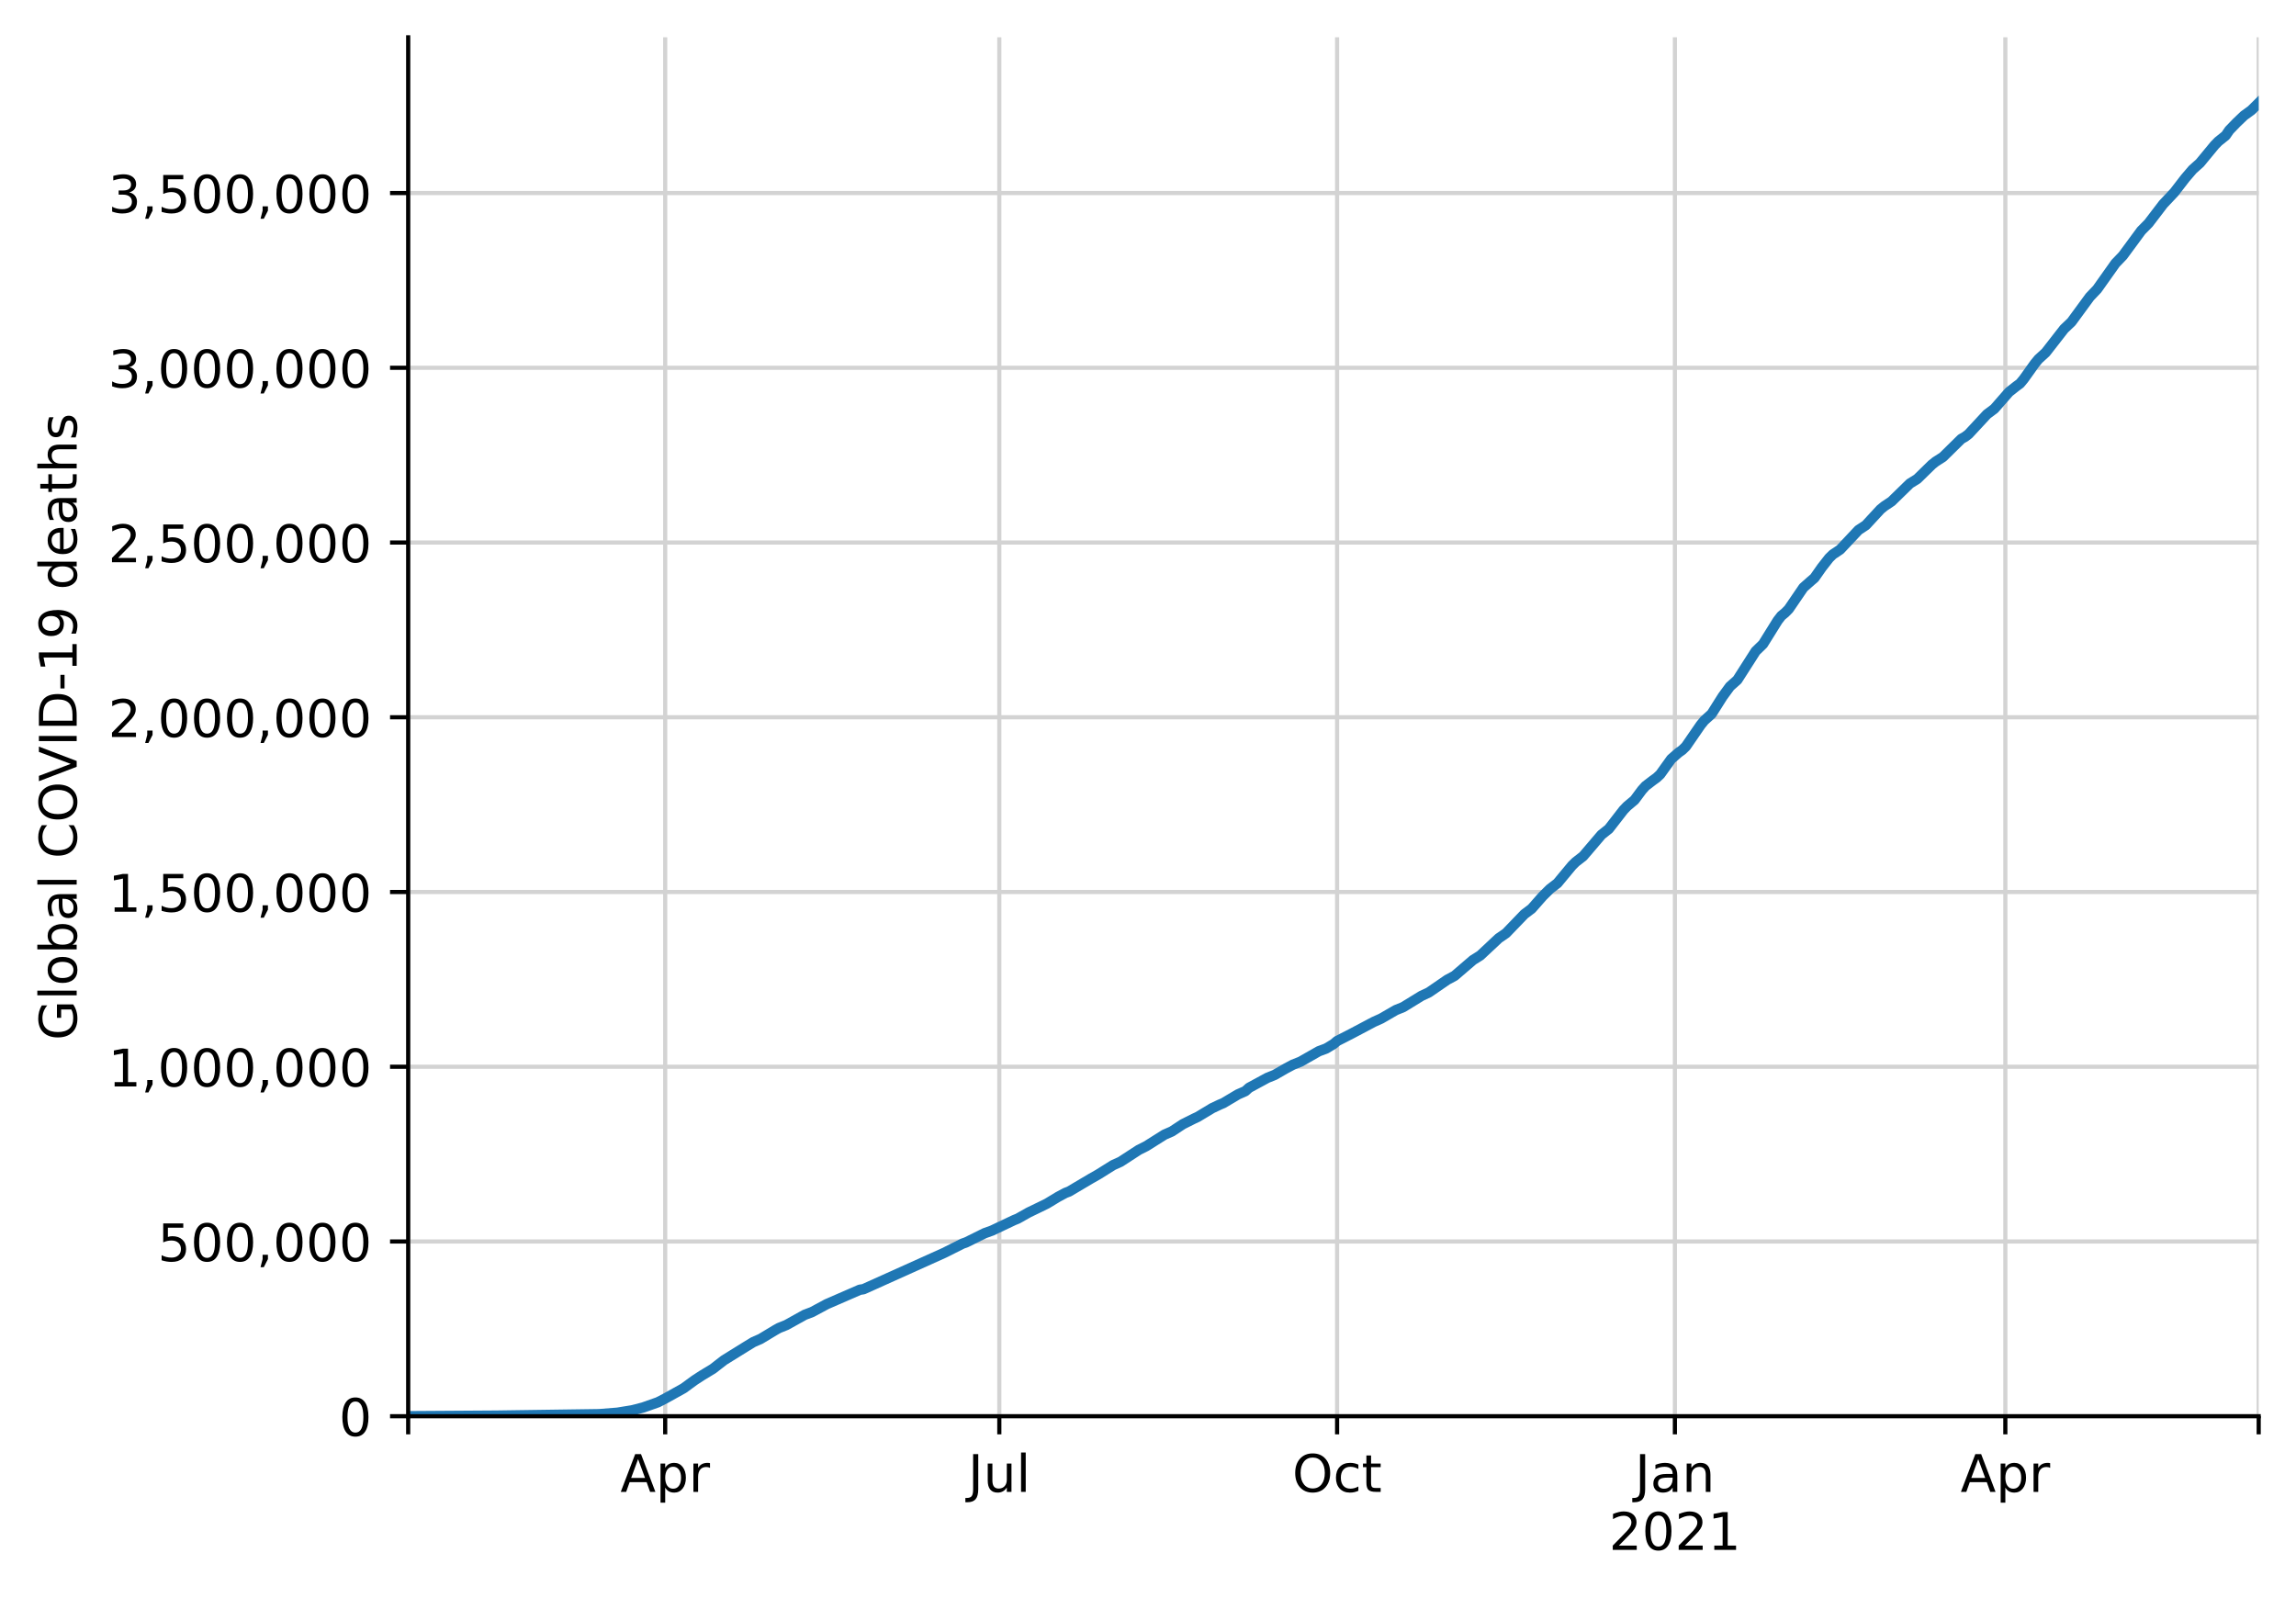
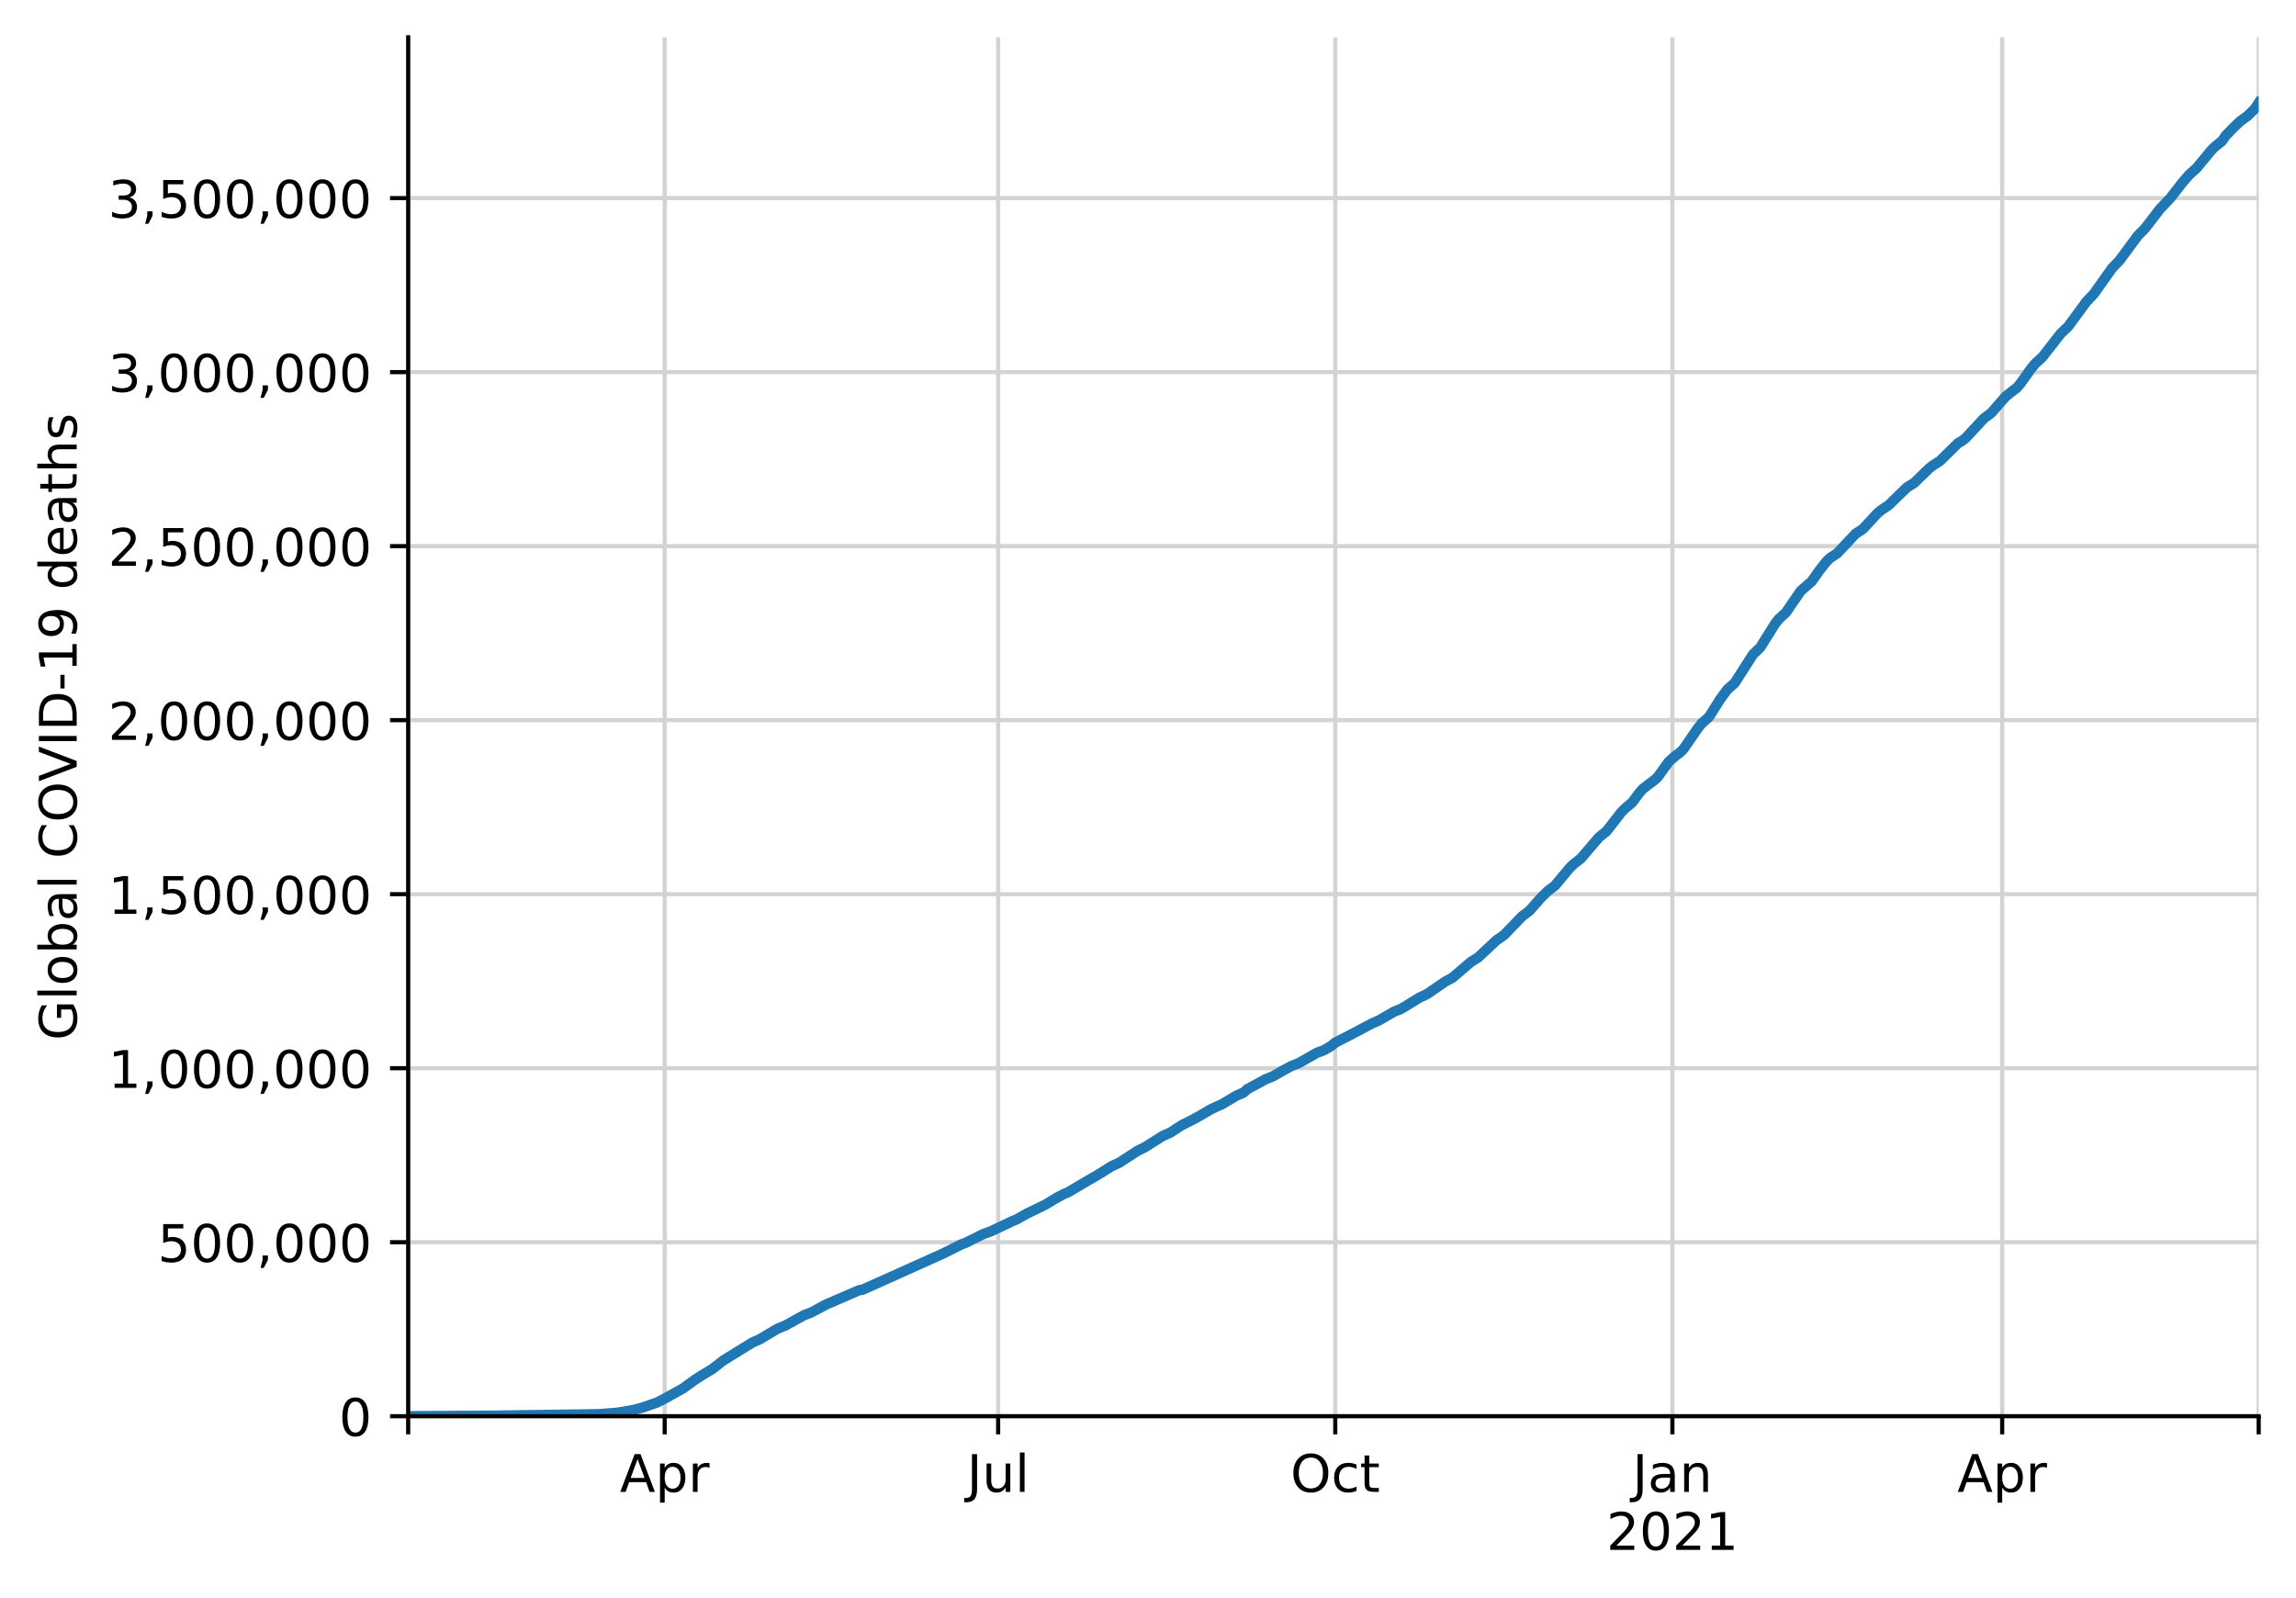
<svg xmlns="http://www.w3.org/2000/svg" xmlns:xlink="http://www.w3.org/1999/xlink" height="308.388pt" version="1.1" viewBox="0 0 443.092 308.388" width="443.092pt">
  <defs>
    <style type="text/css">
*{stroke-linecap:butt;stroke-linejoin:round;}
  </style>
  </defs>
  <g id="figure_1">
    <g id="patch_1">
      <path d="M 0 308.388  L 443.092 308.388  L 443.092 0  L 0 0  z " style="fill:#ffffff;" />
    </g>
    <g id="axes_1">
      <g id="patch_2">
        <path d="M 78.772 273.312  L 435.892 273.312  L 435.892 7.2  L 78.772 7.2  z " style="fill:#ffffff;" />
      </g>
      <g id="matplotlib.axis_1">
        <g id="xtick_1">
          <g id="line2d_1">
-             <path clip-path="url(#p1e62fcdc2b)" d="M 78.772 273.312  L 78.772 7.2  " style="fill:none;stroke:#d3d3d3;stroke-linecap:square;stroke-width:0.8;" />
+             <path clip-path="url(#p7bf10954ab)" d="M 78.772 273.312  L 78.772 7.2  " style="fill:none;stroke:#d3d3d3;stroke-linecap:square;stroke-width:0.8;" />
          </g>
          <g id="line2d_2">
            <defs>
-               <path d="M 0 0  L 0 3.5  " id="m43e06d21a6" style="stroke:#000000;stroke-width:0.8;" />
-             </defs>
-             <g>
-               <use style="stroke:#000000;stroke-width:0.8;" x="78.772" xlink:href="#m43e06d21a6" y="273.312" />
+               <path d="M 0 0  L 0 3.5  " id="m26b4aeb4fa" style="stroke:#000000;stroke-width:0.8;" />
+             </defs>
+             <g>
+               <use style="stroke:#000000;stroke-width:0.8;" x="78.772" xlink:href="#m26b4aeb4fa" y="273.312" />
            </g>
          </g>
        </g>
        <g id="xtick_2">
          <g id="line2d_3">
-             <path clip-path="url(#p1e62fcdc2b)" d="M 128.372 273.312  L 128.372 7.2  " style="fill:none;stroke:#d3d3d3;stroke-linecap:square;stroke-width:0.8;" />
+             <path clip-path="url(#p7bf10954ab)" d="M 128.274 273.312  L 128.274 7.2  " style="fill:none;stroke:#d3d3d3;stroke-linecap:square;stroke-width:0.8;" />
          </g>
          <g id="line2d_4">
            <g>
-               <use style="stroke:#000000;stroke-width:0.8;" x="128.372" xlink:href="#m43e06d21a6" y="273.312" />
+               <use style="stroke:#000000;stroke-width:0.8;" x="128.274" xlink:href="#m26b4aeb4fa" y="273.312" />
            </g>
          </g>
          <g id="text_1">
            <defs>
              <path d="M 34.188 63.188  L 20.797 26.906  L 47.609 26.906  z M 28.609 72.906  L 39.797 72.906  L 67.578 0  L 57.328 0  L 50.688 18.703  L 17.828 18.703  L 11.188 0  L 0.781 0  z " id="DejaVuSans-65" />
              <path d="M 18.109 8.203  L 18.109 -20.797  L 9.078 -20.797  L 9.078 54.688  L 18.109 54.688  L 18.109 46.391  Q 20.953 51.266 25.266 53.625  Q 29.594 56 35.594 56  Q 45.562 56 51.781 48.094  Q 58.016 40.188 58.016 27.297  Q 58.016 14.406 51.781 6.484  Q 45.562 -1.422 35.594 -1.422  Q 29.594 -1.422 25.266 0.953  Q 20.953 3.328 18.109 8.203  z M 48.688 27.297  Q 48.688 37.203 44.609 42.844  Q 40.531 48.484 33.406 48.484  Q 26.266 48.484 22.188 42.844  Q 18.109 37.203 18.109 27.297  Q 18.109 17.391 22.188 11.75  Q 26.266 6.109 33.406 6.109  Q 40.531 6.109 44.609 11.75  Q 48.688 17.391 48.688 27.297  z " id="DejaVuSans-112" />
              <path d="M 41.109 46.297  Q 39.594 47.172 37.812 47.578  Q 36.031 48 33.891 48  Q 26.266 48 22.188 43.047  Q 18.109 38.094 18.109 28.812  L 18.109 0  L 9.078 0  L 9.078 54.688  L 18.109 54.688  L 18.109 46.188  Q 20.953 51.172 25.484 53.578  Q 30.031 56 36.531 56  Q 37.453 56 38.578 55.875  Q 39.703 55.766 41.062 55.516  z " id="DejaVuSans-114" />
            </defs>
-             <g transform="translate(119.7219 287.9104)scale(0.1 -0.1)">
+             <g transform="translate(119.6237 287.9104)scale(0.1 -0.1)">
              <use xlink:href="#DejaVuSans-65" />
              <use x="68.408" xlink:href="#DejaVuSans-112" />
              <use x="131.885" xlink:href="#DejaVuSans-114" />
            </g>
          </g>
        </g>
        <g id="xtick_3">
          <g id="line2d_5">
-             <path clip-path="url(#p1e62fcdc2b)" d="M 192.852 273.312  L 192.852 7.2  " style="fill:none;stroke:#d3d3d3;stroke-linecap:square;stroke-width:0.8;" />
+             <path clip-path="url(#p7bf10954ab)" d="M 192.626 273.312  L 192.626 7.2  " style="fill:none;stroke:#d3d3d3;stroke-linecap:square;stroke-width:0.8;" />
          </g>
          <g id="line2d_6">
            <g>
-               <use style="stroke:#000000;stroke-width:0.8;" x="192.852" xlink:href="#m43e06d21a6" y="273.312" />
+               <use style="stroke:#000000;stroke-width:0.8;" x="192.626" xlink:href="#m26b4aeb4fa" y="273.312" />
            </g>
          </g>
          <g id="text_2">
            <defs>
              <path d="M 9.812 72.906  L 19.672 72.906  L 19.672 5.078  Q 19.672 -8.109 14.672 -14.062  Q 9.672 -20.016 -1.422 -20.016  L -5.172 -20.016  L -5.172 -11.719  L -2.094 -11.719  Q 4.438 -11.719 7.125 -8.047  Q 9.812 -4.391 9.812 5.078  z " id="DejaVuSans-74" />
              <path d="M 8.5 21.578  L 8.5 54.688  L 17.484 54.688  L 17.484 21.922  Q 17.484 14.156 20.5 10.266  Q 23.531 6.391 29.594 6.391  Q 36.859 6.391 41.078 11.031  Q 45.312 15.672 45.312 23.688  L 45.312 54.688  L 54.297 54.688  L 54.297 0  L 45.312 0  L 45.312 8.406  Q 42.047 3.422 37.719 1  Q 33.406 -1.422 27.688 -1.422  Q 18.266 -1.422 13.375 4.438  Q 8.5 10.297 8.5 21.578  z M 31.109 56  z " id="DejaVuSans-117" />
              <path d="M 9.422 75.984  L 18.406 75.984  L 18.406 0  L 9.422 0  z " id="DejaVuSans-108" />
            </defs>
-             <g transform="translate(186.8191 287.9104)scale(0.1 -0.1)">
+             <g transform="translate(186.5932 287.9104)scale(0.1 -0.1)">
              <use xlink:href="#DejaVuSans-74" />
              <use x="29.492" xlink:href="#DejaVuSans-117" />
              <use x="92.871" xlink:href="#DejaVuSans-108" />
            </g>
          </g>
        </g>
        <g id="xtick_4">
          <g id="line2d_7">
-             <path clip-path="url(#p1e62fcdc2b)" d="M 258.04 273.312  L 258.04 7.2  " style="fill:none;stroke:#d3d3d3;stroke-linecap:square;stroke-width:0.8;" />
+             <path clip-path="url(#p7bf10954ab)" d="M 257.685 273.312  L 257.685 7.2  " style="fill:none;stroke:#d3d3d3;stroke-linecap:square;stroke-width:0.8;" />
          </g>
          <g id="line2d_8">
            <g>
-               <use style="stroke:#000000;stroke-width:0.8;" x="258.04" xlink:href="#m43e06d21a6" y="273.312" />
+               <use style="stroke:#000000;stroke-width:0.8;" x="257.685" xlink:href="#m26b4aeb4fa" y="273.312" />
            </g>
          </g>
          <g id="text_3">
            <defs>
              <path d="M 39.406 66.219  Q 28.656 66.219 22.328 58.203  Q 16.016 50.203 16.016 36.375  Q 16.016 22.609 22.328 14.594  Q 28.656 6.594 39.406 6.594  Q 50.141 6.594 56.422 14.594  Q 62.703 22.609 62.703 36.375  Q 62.703 50.203 56.422 58.203  Q 50.141 66.219 39.406 66.219  z M 39.406 74.219  Q 54.734 74.219 63.906 63.938  Q 73.094 53.656 73.094 36.375  Q 73.094 19.141 63.906 8.859  Q 54.734 -1.422 39.406 -1.422  Q 24.031 -1.422 14.812 8.828  Q 5.609 19.094 5.609 36.375  Q 5.609 53.656 14.812 63.938  Q 24.031 74.219 39.406 74.219  z " id="DejaVuSans-79" />
              <path d="M 48.781 52.594  L 48.781 44.188  Q 44.969 46.297 41.141 47.344  Q 37.312 48.391 33.406 48.391  Q 24.656 48.391 19.812 42.844  Q 14.984 37.312 14.984 27.297  Q 14.984 17.281 19.812 11.734  Q 24.656 6.203 33.406 6.203  Q 37.312 6.203 41.141 7.25  Q 44.969 8.297 48.781 10.406  L 48.781 2.094  Q 45.016 0.344 40.984 -0.531  Q 36.969 -1.422 32.422 -1.422  Q 20.062 -1.422 12.781 6.344  Q 5.516 14.109 5.516 27.297  Q 5.516 40.672 12.859 48.328  Q 20.219 56 33.016 56  Q 37.156 56 41.109 55.141  Q 45.062 54.297 48.781 52.594  z " id="DejaVuSans-99" />
              <path d="M 18.312 70.219  L 18.312 54.688  L 36.812 54.688  L 36.812 47.703  L 18.312 47.703  L 18.312 18.016  Q 18.312 11.328 20.141 9.422  Q 21.969 7.516 27.594 7.516  L 36.812 7.516  L 36.812 0  L 27.594 0  Q 17.188 0 13.234 3.875  Q 9.281 7.766 9.281 18.016  L 9.281 47.703  L 2.688 47.703  L 2.688 54.688  L 9.281 54.688  L 9.281 70.219  z " id="DejaVuSans-116" />
            </defs>
-             <g transform="translate(249.3951 287.9104)scale(0.1 -0.1)">
+             <g transform="translate(249.0401 287.9104)scale(0.1 -0.1)">
              <use xlink:href="#DejaVuSans-79" />
              <use x="78.711" xlink:href="#DejaVuSans-99" />
              <use x="133.691" xlink:href="#DejaVuSans-116" />
            </g>
          </g>
        </g>
        <g id="xtick_5">
          <g id="line2d_9">
-             <path clip-path="url(#p1e62fcdc2b)" d="M 323.229 273.312  L 323.229 7.2  " style="fill:none;stroke:#d3d3d3;stroke-linecap:square;stroke-width:0.8;" />
+             <path clip-path="url(#p7bf10954ab)" d="M 322.745 273.312  L 322.745 7.2  " style="fill:none;stroke:#d3d3d3;stroke-linecap:square;stroke-width:0.8;" />
          </g>
          <g id="line2d_10">
            <g>
-               <use style="stroke:#000000;stroke-width:0.8;" x="323.229" xlink:href="#m43e06d21a6" y="273.312" />
+               <use style="stroke:#000000;stroke-width:0.8;" x="322.745" xlink:href="#m26b4aeb4fa" y="273.312" />
            </g>
          </g>
          <g id="text_4">
            <defs>
              <path d="M 34.281 27.484  Q 23.391 27.484 19.188 25  Q 14.984 22.516 14.984 16.5  Q 14.984 11.719 18.141 8.906  Q 21.297 6.109 26.703 6.109  Q 34.188 6.109 38.703 11.406  Q 43.219 16.703 43.219 25.484  L 43.219 27.484  z M 52.203 31.203  L 52.203 0  L 43.219 0  L 43.219 8.297  Q 40.141 3.328 35.547 0.953  Q 30.953 -1.422 24.312 -1.422  Q 15.922 -1.422 10.953 3.297  Q 6 8.016 6 15.922  Q 6 25.141 12.172 29.828  Q 18.359 34.516 30.609 34.516  L 43.219 34.516  L 43.219 35.406  Q 43.219 41.609 39.141 45  Q 35.062 48.391 27.688 48.391  Q 23 48.391 18.547 47.266  Q 14.109 46.141 10.016 43.891  L 10.016 52.203  Q 14.938 54.109 19.578 55.047  Q 24.219 56 28.609 56  Q 40.484 56 46.344 49.844  Q 52.203 43.703 52.203 31.203  z " id="DejaVuSans-97" />
              <path d="M 54.891 33.016  L 54.891 0  L 45.906 0  L 45.906 32.719  Q 45.906 40.484 42.875 44.328  Q 39.844 48.188 33.797 48.188  Q 26.516 48.188 22.312 43.547  Q 18.109 38.922 18.109 30.906  L 18.109 0  L 9.078 0  L 9.078 54.688  L 18.109 54.688  L 18.109 46.188  Q 21.344 51.125 25.703 53.562  Q 30.078 56 35.797 56  Q 45.219 56 50.047 50.172  Q 54.891 44.344 54.891 33.016  z " id="DejaVuSans-110" />
            </defs>
-             <g transform="translate(315.5212 287.9104)scale(0.1 -0.1)">
+             <g transform="translate(315.0371 287.9104)scale(0.1 -0.1)">
              <use xlink:href="#DejaVuSans-74" />
              <use x="29.492" xlink:href="#DejaVuSans-97" />
              <use x="90.771" xlink:href="#DejaVuSans-110" />
            </g>
            <defs>
              <path d="M 19.188 8.297  L 53.609 8.297  L 53.609 0  L 7.328 0  L 7.328 8.297  Q 12.938 14.109 22.625 23.891  Q 32.328 33.688 34.812 36.531  Q 39.547 41.844 41.422 45.531  Q 43.312 49.219 43.312 52.781  Q 43.312 58.594 39.234 62.25  Q 35.156 65.922 28.609 65.922  Q 23.969 65.922 18.812 64.312  Q 13.672 62.703 7.812 59.422  L 7.812 69.391  Q 13.766 71.781 18.938 73  Q 24.125 74.219 28.422 74.219  Q 39.75 74.219 46.484 68.547  Q 53.219 62.891 53.219 53.422  Q 53.219 48.922 51.531 44.891  Q 49.859 40.875 45.406 35.406  Q 44.188 33.984 37.641 27.219  Q 31.109 20.453 19.188 8.297  z " id="DejaVuSans-50" />
              <path d="M 31.781 66.406  Q 24.172 66.406 20.328 58.906  Q 16.5 51.422 16.5 36.375  Q 16.5 21.391 20.328 13.891  Q 24.172 6.391 31.781 6.391  Q 39.453 6.391 43.281 13.891  Q 47.125 21.391 47.125 36.375  Q 47.125 51.422 43.281 58.906  Q 39.453 66.406 31.781 66.406  z M 31.781 74.219  Q 44.047 74.219 50.516 64.516  Q 56.984 54.828 56.984 36.375  Q 56.984 17.969 50.516 8.266  Q 44.047 -1.422 31.781 -1.422  Q 19.531 -1.422 13.062 8.266  Q 6.594 17.969 6.594 36.375  Q 6.594 54.828 13.062 64.516  Q 19.531 74.219 31.781 74.219  z " id="DejaVuSans-48" />
              <path d="M 12.406 8.297  L 28.516 8.297  L 28.516 63.922  L 10.984 60.406  L 10.984 69.391  L 28.422 72.906  L 38.281 72.906  L 38.281 8.297  L 54.391 8.297  L 54.391 0  L 12.406 0  z " id="DejaVuSans-49" />
            </defs>
-             <g transform="translate(310.504 299.1082)scale(0.1 -0.1)">
+             <g transform="translate(310.0199 299.1082)scale(0.1 -0.1)">
              <use xlink:href="#DejaVuSans-50" />
              <use x="63.623" xlink:href="#DejaVuSans-48" />
              <use x="127.246" xlink:href="#DejaVuSans-50" />
              <use x="190.869" xlink:href="#DejaVuSans-49" />
            </g>
          </g>
        </g>
        <g id="xtick_6">
          <g id="line2d_11">
-             <path clip-path="url(#p1e62fcdc2b)" d="M 387 273.312  L 387 7.2  " style="fill:none;stroke:#d3d3d3;stroke-linecap:square;stroke-width:0.8;" />
+             <path clip-path="url(#p7bf10954ab)" d="M 386.39 273.312  L 386.39 7.2  " style="fill:none;stroke:#d3d3d3;stroke-linecap:square;stroke-width:0.8;" />
          </g>
          <g id="line2d_12">
            <g>
-               <use style="stroke:#000000;stroke-width:0.8;" x="387" xlink:href="#m43e06d21a6" y="273.312" />
+               <use style="stroke:#000000;stroke-width:0.8;" x="386.39" xlink:href="#m26b4aeb4fa" y="273.312" />
            </g>
          </g>
          <g id="text_5">
-             <g transform="translate(378.3504 287.9104)scale(0.1 -0.1)">
+             <g transform="translate(377.7401 287.9104)scale(0.1 -0.1)">
              <use xlink:href="#DejaVuSans-65" />
              <use x="68.408" xlink:href="#DejaVuSans-112" />
              <use x="131.885" xlink:href="#DejaVuSans-114" />
            </g>
          </g>
        </g>
        <g id="xtick_7">
          <g id="line2d_13">
-             <path clip-path="url(#p1e62fcdc2b)" d="M 435.892 273.312  L 435.892 7.2  " style="fill:none;stroke:#d3d3d3;stroke-linecap:square;stroke-width:0.8;" />
+             <path clip-path="url(#p7bf10954ab)" d="M 435.892 273.312  L 435.892 7.2  " style="fill:none;stroke:#d3d3d3;stroke-linecap:square;stroke-width:0.8;" />
          </g>
          <g id="line2d_14">
            <g>
-               <use style="stroke:#000000;stroke-width:0.8;" x="435.892" xlink:href="#m43e06d21a6" y="273.312" />
+               <use style="stroke:#000000;stroke-width:0.8;" x="435.892" xlink:href="#m26b4aeb4fa" y="273.312" />
            </g>
          </g>
        </g>
      </g>
      <g id="matplotlib.axis_2">
        <g id="ytick_1">
          <g id="line2d_15">
-             <path clip-path="url(#p1e62fcdc2b)" d="M 78.772 273.312  L 435.892 273.312  " style="fill:none;stroke:#d3d3d3;stroke-linecap:square;stroke-width:0.8;" />
+             <path clip-path="url(#p7bf10954ab)" d="M 78.772 273.312  L 435.892 273.312  " style="fill:none;stroke:#d3d3d3;stroke-linecap:square;stroke-width:0.8;" />
          </g>
          <g id="line2d_16">
            <defs>
-               <path d="M 0 0  L -3.5 0  " id="m26e973b51a" style="stroke:#000000;stroke-width:0.8;" />
-             </defs>
-             <g>
-               <use style="stroke:#000000;stroke-width:0.8;" x="78.772" xlink:href="#m26e973b51a" y="273.312" />
+               <path d="M 0 0  L -3.5 0  " id="mc5d7675dd8" style="stroke:#000000;stroke-width:0.8;" />
+             </defs>
+             <g>
+               <use style="stroke:#000000;stroke-width:0.8;" x="78.772" xlink:href="#mc5d7675dd8" y="273.312" />
            </g>
          </g>
          <g id="text_6">
            <g transform="translate(65.40937 277.1112)scale(0.1 -0.1)">
              <use xlink:href="#DejaVuSans-48" />
            </g>
          </g>
        </g>
        <g id="ytick_2">
          <g id="line2d_17">
-             <path clip-path="url(#p1e62fcdc2b)" d="M 78.772 239.59  L 435.892 239.59  " style="fill:none;stroke:#d3d3d3;stroke-linecap:square;stroke-width:0.8;" />
+             <path clip-path="url(#p7bf10954ab)" d="M 78.772 239.729  L 435.892 239.729  " style="fill:none;stroke:#d3d3d3;stroke-linecap:square;stroke-width:0.8;" />
          </g>
          <g id="line2d_18">
            <g>
-               <use style="stroke:#000000;stroke-width:0.8;" x="78.772" xlink:href="#m26e973b51a" y="239.59" />
+               <use style="stroke:#000000;stroke-width:0.8;" x="78.772" xlink:href="#mc5d7675dd8" y="239.729" />
            </g>
          </g>
          <g id="text_7">
            <defs>
              <path d="M 10.797 72.906  L 49.516 72.906  L 49.516 64.594  L 19.828 64.594  L 19.828 46.734  Q 21.969 47.469 24.109 47.828  Q 26.266 48.188 28.422 48.188  Q 40.625 48.188 47.75 41.5  Q 54.891 34.812 54.891 23.391  Q 54.891 11.625 47.562 5.094  Q 40.234 -1.422 26.906 -1.422  Q 22.312 -1.422 17.547 -0.641  Q 12.797 0.141 7.719 1.703  L 7.719 11.625  Q 12.109 9.234 16.797 8.062  Q 21.484 6.891 26.703 6.891  Q 35.156 6.891 40.078 11.328  Q 45.016 15.766 45.016 23.391  Q 45.016 31 40.078 35.438  Q 35.156 39.891 26.703 39.891  Q 22.75 39.891 18.812 39.016  Q 14.891 38.141 10.797 36.281  z " id="DejaVuSans-53" />
              <path d="M 11.719 12.406  L 22.016 12.406  L 22.016 4  L 14.016 -11.625  L 7.719 -11.625  L 11.719 4  z " id="DejaVuSans-44" />
            </defs>
-             <g transform="translate(30.41875 243.3893)scale(0.1 -0.1)">
+             <g transform="translate(30.41875 243.5282)scale(0.1 -0.1)">
              <use xlink:href="#DejaVuSans-53" />
              <use x="63.623" xlink:href="#DejaVuSans-48" />
              <use x="127.246" xlink:href="#DejaVuSans-48" />
              <use x="190.869" xlink:href="#DejaVuSans-44" />
              <use x="222.656" xlink:href="#DejaVuSans-48" />
              <use x="286.279" xlink:href="#DejaVuSans-48" />
              <use x="349.902" xlink:href="#DejaVuSans-48" />
            </g>
          </g>
        </g>
        <g id="ytick_3">
          <g id="line2d_19">
-             <path clip-path="url(#p1e62fcdc2b)" d="M 78.772 205.868  L 435.892 205.868  " style="fill:none;stroke:#d3d3d3;stroke-linecap:square;stroke-width:0.8;" />
+             <path clip-path="url(#p7bf10954ab)" d="M 78.772 206.146  L 435.892 206.146  " style="fill:none;stroke:#d3d3d3;stroke-linecap:square;stroke-width:0.8;" />
          </g>
          <g id="line2d_20">
            <g>
-               <use style="stroke:#000000;stroke-width:0.8;" x="78.772" xlink:href="#m26e973b51a" y="205.868" />
+               <use style="stroke:#000000;stroke-width:0.8;" x="78.772" xlink:href="#mc5d7675dd8" y="206.146" />
            </g>
          </g>
          <g id="text_8">
-             <g transform="translate(20.87813 209.6673)scale(0.1 -0.1)">
+             <g transform="translate(20.87813 209.9452)scale(0.1 -0.1)">
              <use xlink:href="#DejaVuSans-49" />
              <use x="63.623" xlink:href="#DejaVuSans-44" />
              <use x="95.41" xlink:href="#DejaVuSans-48" />
              <use x="159.033" xlink:href="#DejaVuSans-48" />
              <use x="222.656" xlink:href="#DejaVuSans-48" />
              <use x="286.279" xlink:href="#DejaVuSans-44" />
              <use x="318.066" xlink:href="#DejaVuSans-48" />
              <use x="381.689" xlink:href="#DejaVuSans-48" />
              <use x="445.312" xlink:href="#DejaVuSans-48" />
            </g>
          </g>
        </g>
        <g id="ytick_4">
          <g id="line2d_21">
-             <path clip-path="url(#p1e62fcdc2b)" d="M 78.772 172.146  L 435.892 172.146  " style="fill:none;stroke:#d3d3d3;stroke-linecap:square;stroke-width:0.8;" />
+             <path clip-path="url(#p7bf10954ab)" d="M 78.772 172.563  L 435.892 172.563  " style="fill:none;stroke:#d3d3d3;stroke-linecap:square;stroke-width:0.8;" />
          </g>
          <g id="line2d_22">
            <g>
-               <use style="stroke:#000000;stroke-width:0.8;" x="78.772" xlink:href="#m26e973b51a" y="172.146" />
+               <use style="stroke:#000000;stroke-width:0.8;" x="78.772" xlink:href="#mc5d7675dd8" y="172.563" />
            </g>
          </g>
          <g id="text_9">
-             <g transform="translate(20.87813 175.9454)scale(0.1 -0.1)">
+             <g transform="translate(20.87813 176.3622)scale(0.1 -0.1)">
              <use xlink:href="#DejaVuSans-49" />
              <use x="63.623" xlink:href="#DejaVuSans-44" />
              <use x="95.41" xlink:href="#DejaVuSans-53" />
              <use x="159.033" xlink:href="#DejaVuSans-48" />
              <use x="222.656" xlink:href="#DejaVuSans-48" />
              <use x="286.279" xlink:href="#DejaVuSans-44" />
              <use x="318.066" xlink:href="#DejaVuSans-48" />
              <use x="381.689" xlink:href="#DejaVuSans-48" />
              <use x="445.312" xlink:href="#DejaVuSans-48" />
            </g>
          </g>
        </g>
        <g id="ytick_5">
          <g id="line2d_23">
-             <path clip-path="url(#p1e62fcdc2b)" d="M 78.772 138.424  L 435.892 138.424  " style="fill:none;stroke:#d3d3d3;stroke-linecap:square;stroke-width:0.8;" />
+             <path clip-path="url(#p7bf10954ab)" d="M 78.772 138.98  L 435.892 138.98  " style="fill:none;stroke:#d3d3d3;stroke-linecap:square;stroke-width:0.8;" />
          </g>
          <g id="line2d_24">
            <g>
-               <use style="stroke:#000000;stroke-width:0.8;" x="78.772" xlink:href="#m26e973b51a" y="138.424" />
+               <use style="stroke:#000000;stroke-width:0.8;" x="78.772" xlink:href="#mc5d7675dd8" y="138.98" />
            </g>
          </g>
          <g id="text_10">
-             <g transform="translate(20.87813 142.2234)scale(0.1 -0.1)">
+             <g transform="translate(20.87813 142.7792)scale(0.1 -0.1)">
              <use xlink:href="#DejaVuSans-50" />
              <use x="63.623" xlink:href="#DejaVuSans-44" />
              <use x="95.41" xlink:href="#DejaVuSans-48" />
              <use x="159.033" xlink:href="#DejaVuSans-48" />
              <use x="222.656" xlink:href="#DejaVuSans-48" />
              <use x="286.279" xlink:href="#DejaVuSans-44" />
              <use x="318.066" xlink:href="#DejaVuSans-48" />
              <use x="381.689" xlink:href="#DejaVuSans-48" />
              <use x="445.312" xlink:href="#DejaVuSans-48" />
            </g>
          </g>
        </g>
        <g id="ytick_6">
          <g id="line2d_25">
-             <path clip-path="url(#p1e62fcdc2b)" d="M 78.772 104.702  L 435.892 104.702  " style="fill:none;stroke:#d3d3d3;stroke-linecap:square;stroke-width:0.8;" />
+             <path clip-path="url(#p7bf10954ab)" d="M 78.772 105.397  L 435.892 105.397  " style="fill:none;stroke:#d3d3d3;stroke-linecap:square;stroke-width:0.8;" />
          </g>
          <g id="line2d_26">
            <g>
-               <use style="stroke:#000000;stroke-width:0.8;" x="78.772" xlink:href="#m26e973b51a" y="104.702" />
+               <use style="stroke:#000000;stroke-width:0.8;" x="78.772" xlink:href="#mc5d7675dd8" y="105.397" />
            </g>
          </g>
          <g id="text_11">
-             <g transform="translate(20.87813 108.5015)scale(0.1 -0.1)">
+             <g transform="translate(20.87813 109.1962)scale(0.1 -0.1)">
              <use xlink:href="#DejaVuSans-50" />
              <use x="63.623" xlink:href="#DejaVuSans-44" />
              <use x="95.41" xlink:href="#DejaVuSans-53" />
              <use x="159.033" xlink:href="#DejaVuSans-48" />
              <use x="222.656" xlink:href="#DejaVuSans-48" />
              <use x="286.279" xlink:href="#DejaVuSans-44" />
              <use x="318.066" xlink:href="#DejaVuSans-48" />
              <use x="381.689" xlink:href="#DejaVuSans-48" />
              <use x="445.312" xlink:href="#DejaVuSans-48" />
            </g>
          </g>
        </g>
        <g id="ytick_7">
          <g id="line2d_27">
-             <path clip-path="url(#p1e62fcdc2b)" d="M 78.772 70.98  L 435.892 70.98  " style="fill:none;stroke:#d3d3d3;stroke-linecap:square;stroke-width:0.8;" />
+             <path clip-path="url(#p7bf10954ab)" d="M 78.772 71.814  L 435.892 71.814  " style="fill:none;stroke:#d3d3d3;stroke-linecap:square;stroke-width:0.8;" />
          </g>
          <g id="line2d_28">
            <g>
-               <use style="stroke:#000000;stroke-width:0.8;" x="78.772" xlink:href="#m26e973b51a" y="70.98" />
+               <use style="stroke:#000000;stroke-width:0.8;" x="78.772" xlink:href="#mc5d7675dd8" y="71.814" />
            </g>
          </g>
          <g id="text_12">
            <defs>
              <path d="M 40.578 39.312  Q 47.656 37.797 51.625 33  Q 55.609 28.219 55.609 21.188  Q 55.609 10.406 48.188 4.484  Q 40.766 -1.422 27.094 -1.422  Q 22.516 -1.422 17.656 -0.516  Q 12.797 0.391 7.625 2.203  L 7.625 11.719  Q 11.719 9.328 16.594 8.109  Q 21.484 6.891 26.812 6.891  Q 36.078 6.891 40.938 10.547  Q 45.797 14.203 45.797 21.188  Q 45.797 27.641 41.281 31.266  Q 36.766 34.906 28.719 34.906  L 20.219 34.906  L 20.219 43.016  L 29.109 43.016  Q 36.375 43.016 40.234 45.922  Q 44.094 48.828 44.094 54.297  Q 44.094 59.906 40.109 62.906  Q 36.141 65.922 28.719 65.922  Q 24.656 65.922 20.016 65.031  Q 15.375 64.156 9.812 62.312  L 9.812 71.094  Q 15.438 72.656 20.344 73.438  Q 25.25 74.219 29.594 74.219  Q 40.828 74.219 47.359 69.109  Q 53.906 64.016 53.906 55.328  Q 53.906 49.266 50.438 45.094  Q 46.969 40.922 40.578 39.312  z " id="DejaVuSans-51" />
            </defs>
-             <g transform="translate(20.87813 74.77954)scale(0.1 -0.1)">
+             <g transform="translate(20.87813 75.61325)scale(0.1 -0.1)">
              <use xlink:href="#DejaVuSans-51" />
              <use x="63.623" xlink:href="#DejaVuSans-44" />
              <use x="95.41" xlink:href="#DejaVuSans-48" />
              <use x="159.033" xlink:href="#DejaVuSans-48" />
              <use x="222.656" xlink:href="#DejaVuSans-48" />
              <use x="286.279" xlink:href="#DejaVuSans-44" />
              <use x="318.066" xlink:href="#DejaVuSans-48" />
              <use x="381.689" xlink:href="#DejaVuSans-48" />
              <use x="445.312" xlink:href="#DejaVuSans-48" />
            </g>
          </g>
        </g>
        <g id="ytick_8">
          <g id="line2d_29">
-             <path clip-path="url(#p1e62fcdc2b)" d="M 78.772 37.258  L 435.892 37.258  " style="fill:none;stroke:#d3d3d3;stroke-linecap:square;stroke-width:0.8;" />
+             <path clip-path="url(#p7bf10954ab)" d="M 78.772 38.231  L 435.892 38.231  " style="fill:none;stroke:#d3d3d3;stroke-linecap:square;stroke-width:0.8;" />
          </g>
          <g id="line2d_30">
            <g>
-               <use style="stroke:#000000;stroke-width:0.8;" x="78.772" xlink:href="#m26e973b51a" y="37.258" />
+               <use style="stroke:#000000;stroke-width:0.8;" x="78.772" xlink:href="#mc5d7675dd8" y="38.231" />
            </g>
          </g>
          <g id="text_13">
-             <g transform="translate(20.87813 41.05759)scale(0.1 -0.1)">
+             <g transform="translate(20.87813 42.03025)scale(0.1 -0.1)">
              <use xlink:href="#DejaVuSans-51" />
              <use x="63.623" xlink:href="#DejaVuSans-44" />
              <use x="95.41" xlink:href="#DejaVuSans-53" />
              <use x="159.033" xlink:href="#DejaVuSans-48" />
              <use x="222.656" xlink:href="#DejaVuSans-48" />
              <use x="286.279" xlink:href="#DejaVuSans-44" />
              <use x="318.066" xlink:href="#DejaVuSans-48" />
              <use x="381.689" xlink:href="#DejaVuSans-48" />
              <use x="445.312" xlink:href="#DejaVuSans-48" />
            </g>
          </g>
        </g>
        <g id="text_14">
          <defs>
            <path d="M 59.516 10.406  L 59.516 29.984  L 43.406 29.984  L 43.406 38.094  L 69.281 38.094  L 69.281 6.781  Q 63.578 2.734 56.688 0.656  Q 49.812 -1.422 42 -1.422  Q 24.906 -1.422 15.25 8.562  Q 5.609 18.562 5.609 36.375  Q 5.609 54.25 15.25 64.234  Q 24.906 74.219 42 74.219  Q 49.125 74.219 55.547 72.453  Q 61.969 70.703 67.391 67.281  L 67.391 56.781  Q 61.922 61.422 55.766 63.766  Q 49.609 66.109 42.828 66.109  Q 29.438 66.109 22.719 58.641  Q 16.016 51.172 16.016 36.375  Q 16.016 21.625 22.719 14.156  Q 29.438 6.688 42.828 6.688  Q 48.047 6.688 52.141 7.594  Q 56.25 8.5 59.516 10.406  z " id="DejaVuSans-71" />
            <path d="M 30.609 48.391  Q 23.391 48.391 19.188 42.75  Q 14.984 37.109 14.984 27.297  Q 14.984 17.484 19.156 11.844  Q 23.344 6.203 30.609 6.203  Q 37.797 6.203 41.984 11.859  Q 46.188 17.531 46.188 27.297  Q 46.188 37.016 41.984 42.703  Q 37.797 48.391 30.609 48.391  z M 30.609 56  Q 42.328 56 49.016 48.375  Q 55.719 40.766 55.719 27.297  Q 55.719 13.875 49.016 6.219  Q 42.328 -1.422 30.609 -1.422  Q 18.844 -1.422 12.172 6.219  Q 5.516 13.875 5.516 27.297  Q 5.516 40.766 12.172 48.375  Q 18.844 56 30.609 56  z " id="DejaVuSans-111" />
            <path d="M 48.688 27.297  Q 48.688 37.203 44.609 42.844  Q 40.531 48.484 33.406 48.484  Q 26.266 48.484 22.188 42.844  Q 18.109 37.203 18.109 27.297  Q 18.109 17.391 22.188 11.75  Q 26.266 6.109 33.406 6.109  Q 40.531 6.109 44.609 11.75  Q 48.688 17.391 48.688 27.297  z M 18.109 46.391  Q 20.953 51.266 25.266 53.625  Q 29.594 56 35.594 56  Q 45.562 56 51.781 48.094  Q 58.016 40.188 58.016 27.297  Q 58.016 14.406 51.781 6.484  Q 45.562 -1.422 35.594 -1.422  Q 29.594 -1.422 25.266 0.953  Q 20.953 3.328 18.109 8.203  L 18.109 0  L 9.078 0  L 9.078 75.984  L 18.109 75.984  z " id="DejaVuSans-98" />
            <path id="DejaVuSans-32" />
            <path d="M 64.406 67.281  L 64.406 56.891  Q 59.422 61.531 53.781 63.812  Q 48.141 66.109 41.797 66.109  Q 29.297 66.109 22.656 58.469  Q 16.016 50.828 16.016 36.375  Q 16.016 21.969 22.656 14.328  Q 29.297 6.688 41.797 6.688  Q 48.141 6.688 53.781 8.984  Q 59.422 11.281 64.406 15.922  L 64.406 5.609  Q 59.234 2.094 53.438 0.328  Q 47.656 -1.422 41.219 -1.422  Q 24.656 -1.422 15.125 8.703  Q 5.609 18.844 5.609 36.375  Q 5.609 53.953 15.125 64.078  Q 24.656 74.219 41.219 74.219  Q 47.75 74.219 53.531 72.484  Q 59.328 70.75 64.406 67.281  z " id="DejaVuSans-67" />
            <path d="M 28.609 0  L 0.781 72.906  L 11.078 72.906  L 34.188 11.531  L 57.328 72.906  L 67.578 72.906  L 39.797 0  z " id="DejaVuSans-86" />
            <path d="M 9.812 72.906  L 19.672 72.906  L 19.672 0  L 9.812 0  z " id="DejaVuSans-73" />
            <path d="M 19.672 64.797  L 19.672 8.109  L 31.594 8.109  Q 46.688 8.109 53.688 14.938  Q 60.688 21.781 60.688 36.531  Q 60.688 51.172 53.688 57.984  Q 46.688 64.797 31.594 64.797  z M 9.812 72.906  L 30.078 72.906  Q 51.266 72.906 61.172 64.094  Q 71.094 55.281 71.094 36.531  Q 71.094 17.672 61.125 8.828  Q 51.172 0 30.078 0  L 9.812 0  z " id="DejaVuSans-68" />
            <path d="M 4.891 31.391  L 31.203 31.391  L 31.203 23.391  L 4.891 23.391  z " id="DejaVuSans-45" />
            <path d="M 10.984 1.516  L 10.984 10.5  Q 14.703 8.734 18.5 7.812  Q 22.312 6.891 25.984 6.891  Q 35.75 6.891 40.891 13.453  Q 46.047 20.016 46.781 33.406  Q 43.953 29.203 39.594 26.953  Q 35.25 24.703 29.984 24.703  Q 19.047 24.703 12.672 31.312  Q 6.297 37.938 6.297 49.422  Q 6.297 60.641 12.938 67.422  Q 19.578 74.219 30.609 74.219  Q 43.266 74.219 49.922 64.516  Q 56.594 54.828 56.594 36.375  Q 56.594 19.141 48.406 8.859  Q 40.234 -1.422 26.422 -1.422  Q 22.703 -1.422 18.891 -0.688  Q 15.094 0.047 10.984 1.516  z M 30.609 32.422  Q 37.25 32.422 41.125 36.953  Q 45.016 41.5 45.016 49.422  Q 45.016 57.281 41.125 61.844  Q 37.25 66.406 30.609 66.406  Q 23.969 66.406 20.094 61.844  Q 16.219 57.281 16.219 49.422  Q 16.219 41.5 20.094 36.953  Q 23.969 32.422 30.609 32.422  z " id="DejaVuSans-57" />
            <path d="M 45.406 46.391  L 45.406 75.984  L 54.391 75.984  L 54.391 0  L 45.406 0  L 45.406 8.203  Q 42.578 3.328 38.25 0.953  Q 33.938 -1.422 27.875 -1.422  Q 17.969 -1.422 11.734 6.484  Q 5.516 14.406 5.516 27.297  Q 5.516 40.188 11.734 48.094  Q 17.969 56 27.875 56  Q 33.938 56 38.25 53.625  Q 42.578 51.266 45.406 46.391  z M 14.797 27.297  Q 14.797 17.391 18.875 11.75  Q 22.953 6.109 30.078 6.109  Q 37.203 6.109 41.297 11.75  Q 45.406 17.391 45.406 27.297  Q 45.406 37.203 41.297 42.844  Q 37.203 48.484 30.078 48.484  Q 22.953 48.484 18.875 42.844  Q 14.797 37.203 14.797 27.297  z " id="DejaVuSans-100" />
            <path d="M 56.203 29.594  L 56.203 25.203  L 14.891 25.203  Q 15.484 15.922 20.484 11.062  Q 25.484 6.203 34.422 6.203  Q 39.594 6.203 44.453 7.469  Q 49.312 8.734 54.109 11.281  L 54.109 2.781  Q 49.266 0.734 44.188 -0.344  Q 39.109 -1.422 33.891 -1.422  Q 20.797 -1.422 13.156 6.188  Q 5.516 13.812 5.516 26.812  Q 5.516 40.234 12.766 48.109  Q 20.016 56 32.328 56  Q 43.359 56 49.781 48.891  Q 56.203 41.797 56.203 29.594  z M 47.219 32.234  Q 47.125 39.594 43.094 43.984  Q 39.062 48.391 32.422 48.391  Q 24.906 48.391 20.391 44.141  Q 15.875 39.891 15.188 32.172  z " id="DejaVuSans-101" />
            <path d="M 54.891 33.016  L 54.891 0  L 45.906 0  L 45.906 32.719  Q 45.906 40.484 42.875 44.328  Q 39.844 48.188 33.797 48.188  Q 26.516 48.188 22.312 43.547  Q 18.109 38.922 18.109 30.906  L 18.109 0  L 9.078 0  L 9.078 75.984  L 18.109 75.984  L 18.109 46.188  Q 21.344 51.125 25.703 53.562  Q 30.078 56 35.797 56  Q 45.219 56 50.047 50.172  Q 54.891 44.344 54.891 33.016  z " id="DejaVuSans-104" />
            <path d="M 44.281 53.078  L 44.281 44.578  Q 40.484 46.531 36.375 47.5  Q 32.281 48.484 27.875 48.484  Q 21.188 48.484 17.844 46.438  Q 14.5 44.391 14.5 40.281  Q 14.5 37.156 16.891 35.375  Q 19.281 33.594 26.516 31.984  L 29.594 31.297  Q 39.156 29.25 43.188 25.516  Q 47.219 21.781 47.219 15.094  Q 47.219 7.469 41.188 3.016  Q 35.156 -1.422 24.609 -1.422  Q 20.219 -1.422 15.453 -0.562  Q 10.688 0.297 5.422 2  L 5.422 11.281  Q 10.406 8.688 15.234 7.391  Q 20.062 6.109 24.812 6.109  Q 31.156 6.109 34.562 8.281  Q 37.984 10.453 37.984 14.406  Q 37.984 18.062 35.516 20.016  Q 33.062 21.969 24.703 23.781  L 21.578 24.516  Q 13.234 26.266 9.516 29.906  Q 5.812 33.547 5.812 39.891  Q 5.812 47.609 11.281 51.797  Q 16.75 56 26.812 56  Q 31.781 56 36.172 55.266  Q 40.578 54.547 44.281 53.078  z " id="DejaVuSans-115" />
          </defs>
          <g transform="translate(14.79844 200.7708)rotate(-90)scale(0.1 -0.1)">
            <use xlink:href="#DejaVuSans-71" />
            <use x="77.49" xlink:href="#DejaVuSans-108" />
            <use x="105.273" xlink:href="#DejaVuSans-111" />
            <use x="166.455" xlink:href="#DejaVuSans-98" />
            <use x="229.932" xlink:href="#DejaVuSans-97" />
            <use x="291.211" xlink:href="#DejaVuSans-108" />
            <use x="318.994" xlink:href="#DejaVuSans-32" />
            <use x="350.781" xlink:href="#DejaVuSans-67" />
            <use x="420.605" xlink:href="#DejaVuSans-79" />
            <use x="499.301" xlink:href="#DejaVuSans-86" />
            <use x="567.709" xlink:href="#DejaVuSans-73" />
            <use x="597.201" xlink:href="#DejaVuSans-68" />
            <use x="674.203" xlink:href="#DejaVuSans-45" />
            <use x="710.287" xlink:href="#DejaVuSans-49" />
            <use x="773.91" xlink:href="#DejaVuSans-57" />
            <use x="837.533" xlink:href="#DejaVuSans-32" />
            <use x="869.32" xlink:href="#DejaVuSans-100" />
            <use x="932.797" xlink:href="#DejaVuSans-101" />
            <use x="994.32" xlink:href="#DejaVuSans-97" />
            <use x="1055.6" xlink:href="#DejaVuSans-116" />
            <use x="1094.809" xlink:href="#DejaVuSans-104" />
            <use x="1158.188" xlink:href="#DejaVuSans-115" />
          </g>
        </g>
      </g>
      <g id="line2d_31">
-         <path clip-path="url(#p1e62fcdc2b)" d="M 78.772 273.311  L 95.778 273.2  L 115.618 272.918  L 119.16 272.637  L 121.995 272.175  L 124.12 271.625  L 126.955 270.623  L 128.372 269.896  L 131.915 267.924  L 134.04 266.371  L 135.458 265.448  L 137.583 264.162  L 139.709 262.51  L 143.96 259.871  L 145.378 259.007  L 146.795 258.383  L 149.629 256.674  L 150.338 256.281  L 151.755 255.712  L 155.298 253.742  L 156.715 253.206  L 159.549 251.682  L 165.926 248.906  L 166.635 248.797  L 182.223 241.779  L 185.766 240.001  L 186.475 239.749  L 190.018 237.994  L 191.435 237.485  L 195.686 235.471  L 196.395 235.185  L 198.52 233.987  L 200.646 232.961  L 202.063 232.264  L 204.189 230.977  L 205.606 230.218  L 206.315 229.947  L 210.566 227.43  L 211.983 226.624  L 214.818 224.849  L 216.235 224.21  L 219.778 221.907  L 221.195 221.197  L 224.738 218.968  L 226.155 218.35  L 228.28 216.951  L 230.406 215.885  L 231.115 215.559  L 233.949 213.854  L 235.366 213.183  L 236.075 212.888  L 238.909 211.201  L 240.326 210.579  L 241.035 209.933  L 242.452 209.165  L 244.578 208.011  L 245.995 207.439  L 248.12 206.214  L 249.538 205.458  L 250.955 204.899  L 254.498 202.88  L 255.915 202.352  L 257.332 201.502  L 258.04 200.908  L 260.875 199.457  L 265.126 197.206  L 266.543 196.57  L 269.378 194.93  L 270.795 194.356  L 274.338 192.18  L 275.755 191.518  L 279.298 189.083  L 280.715 188.323  L 284.258 185.282  L 285.675 184.392  L 289.218 181.075  L 290.635 180.101  L 294.178 176.423  L 295.595 175.353  L 297.72 172.933  L 299.138 171.539  L 300.555 170.448  L 303.389 167.034  L 304.098 166.341  L 305.515 165.244  L 309.058 161.095  L 310.475 159.966  L 313.309 156.315  L 314.018 155.58  L 315.435 154.394  L 316.852 152.487  L 317.56 151.695  L 318.978 150.609  L 319.686 150.1  L 320.395 149.44  L 322.52 146.483  L 323.938 145.241  L 324.646 144.739  L 325.355 144.046  L 328.189 139.93  L 328.898 139.052  L 330.315 137.776  L 332.44 134.413  L 333.858 132.476  L 335.275 131.218  L 338.818 125.677  L 340.235 124.303  L 343.069 119.754  L 343.778 118.841  L 344.486 118.264  L 345.195 117.543  L 348.029 113.394  L 349.446 112.141  L 350.155 111.535  L 351.572 109.514  L 352.989 107.702  L 353.698 107.005  L 355.115 106.061  L 358.658 102.291  L 360.075 101.359  L 362.909 98.291  L 363.618 97.709  L 365.035 96.765  L 368.578 93.313  L 369.995 92.436  L 372.829 89.667  L 373.538 89.099  L 374.955 88.194  L 378.498 84.705  L 379.206 84.31  L 379.915 83.768  L 383.458 79.948  L 384.875 78.888  L 387.709 75.648  L 389.126 74.534  L 389.835 74.013  L 390.543 73.162  L 392.669 70.19  L 393.378 69.322  L 394.795 68.023  L 398.338 63.476  L 399.755 62.13  L 403.298 57.298  L 404.715 55.809  L 408.258 50.814  L 409.675 49.342  L 413.218 44.532  L 414.635 43.094  L 417.469 39.385  L 418.886 37.884  L 419.595 37.129  L 421.72 34.376  L 423.138 32.721  L 424.555 31.453  L 427.389 28.02  L 428.098 27.293  L 429.515 26.159  L 430.223 25.124  L 431.64 23.66  L 433.058 22.304  L 434.475 21.277  L 435.892 19.872  L 435.892 19.872  " style="fill:none;stroke:#1f77b4;stroke-linecap:square;stroke-width:2;" />
+         <path clip-path="url(#p7bf10954ab)" d="M 78.772 273.311  L 95.744 273.2  L 115.545 272.92  L 119.08 272.64  L 121.909 272.179  L 124.031 271.632  L 126.859 270.634  L 128.274 269.91  L 131.809 267.946  L 133.931 266.4  L 135.345 265.48  L 137.467 264.199  L 139.588 262.554  L 143.831 259.926  L 145.246 259.066  L 146.66 258.444  L 149.489 256.743  L 150.196 256.352  L 151.61 255.784  L 155.146 253.823  L 156.56 253.289  L 159.389 251.771  L 165.754 249.006  L 166.461 248.898  L 182.018 241.909  L 185.554 240.138  L 186.261 239.887  L 189.797 238.139  L 191.212 237.632  L 195.455 235.627  L 196.162 235.342  L 198.283 234.149  L 200.405 233.127  L 201.819 232.433  L 203.941 231.152  L 205.355 230.396  L 206.062 230.125  L 210.305 227.619  L 211.72 226.816  L 214.548 225.048  L 215.963 224.412  L 219.498 222.119  L 220.913 221.412  L 224.449 219.192  L 225.863 218.577  L 227.984 217.183  L 230.106 216.121  L 231.52 215.351  L 233.642 214.099  L 235.056 213.432  L 235.763 213.137  L 238.592 211.459  L 240.006 210.838  L 240.713 210.195  L 242.128 209.43  L 244.249 208.281  L 245.664 207.712  L 247.785 206.492  L 249.199 205.739  L 250.614 205.183  L 254.15 203.173  L 255.564 202.647  L 256.978 201.8  L 257.685 201.209  L 260.514 199.765  L 264.757 197.523  L 266.171 196.889  L 269 195.256  L 270.414 194.684  L 273.95 192.518  L 275.365 191.86  L 278.901 189.433  L 280.315 188.676  L 283.851 185.648  L 285.265 184.761  L 288.801 181.458  L 290.215 180.489  L 293.751 176.826  L 295.165 175.761  L 297.287 173.35  L 298.701 171.962  L 300.116 170.875  L 302.944 167.476  L 303.651 166.785  L 305.066 165.693  L 308.602 161.561  L 310.016 160.437  L 312.845 156.801  L 313.552 156.07  L 314.966 154.889  L 316.38 152.991  L 317.088 152.201  L 318.502 151.12  L 319.209 150.613  L 319.916 149.955  L 322.038 147.011  L 323.452 145.774  L 324.159 145.274  L 324.866 144.584  L 327.695 140.485  L 328.402 139.611  L 329.817 138.34  L 331.938 134.991  L 333.352 133.062  L 334.767 131.81  L 338.303 126.292  L 339.717 124.925  L 342.546 120.395  L 343.253 119.485  L 344.667 118.193  L 347.496 114.063  L 348.91 112.813  L 349.617 112.209  L 351.032 110.197  L 352.446 108.392  L 353.153 107.699  L 354.568 106.759  L 358.103 103.004  L 359.518 102.077  L 362.346 99.022  L 363.054 98.442  L 364.468 97.502  L 368.004 94.065  L 369.418 93.192  L 372.247 90.435  L 372.954 89.869  L 374.368 88.967  L 377.904 85.495  L 378.611 85.101  L 379.318 84.561  L 382.854 80.757  L 384.269 79.702  L 387.097 76.476  L 388.512 75.367  L 389.219 74.848  L 389.926 74  L 392.047 71.041  L 392.755 70.177  L 394.169 68.883  L 397.705 64.356  L 399.119 63.015  L 402.655 58.204  L 404.069 56.721  L 407.605 51.747  L 409.019 50.281  L 412.555 45.493  L 413.97 44.06  L 416.798 40.377  L 418.213 38.882  L 418.92 38.13  L 421.041 35.388  L 422.456 33.74  L 423.87 32.478  L 426.699 29.059  L 427.406 28.337  L 428.82 27.207  L 429.527 26.177  L 430.942 24.717  L 432.356 23.367  L 433.77 22.345  L 435.185 20.946  L 435.892 19.872  L 435.892 19.872  " style="fill:none;stroke:#1f77b4;stroke-linecap:square;stroke-width:2;" />
      </g>
      <g id="patch_3">
        <path d="M 78.772 273.312  L 78.772 7.2  " style="fill:none;stroke:#000000;stroke-linecap:square;stroke-linejoin:miter;stroke-width:0.8;" />
      </g>
      <g id="patch_4">
        <path d="M 78.772 273.312  L 435.892 273.312  " style="fill:none;stroke:#000000;stroke-linecap:square;stroke-linejoin:miter;stroke-width:0.8;" />
      </g>
    </g>
  </g>
  <defs>
-     <clipPath id="p1e62fcdc2b">
+     <clipPath id="p7bf10954ab">
      <rect height="266.112" width="357.12" x="78.772" y="7.2" />
    </clipPath>
  </defs>
</svg>
